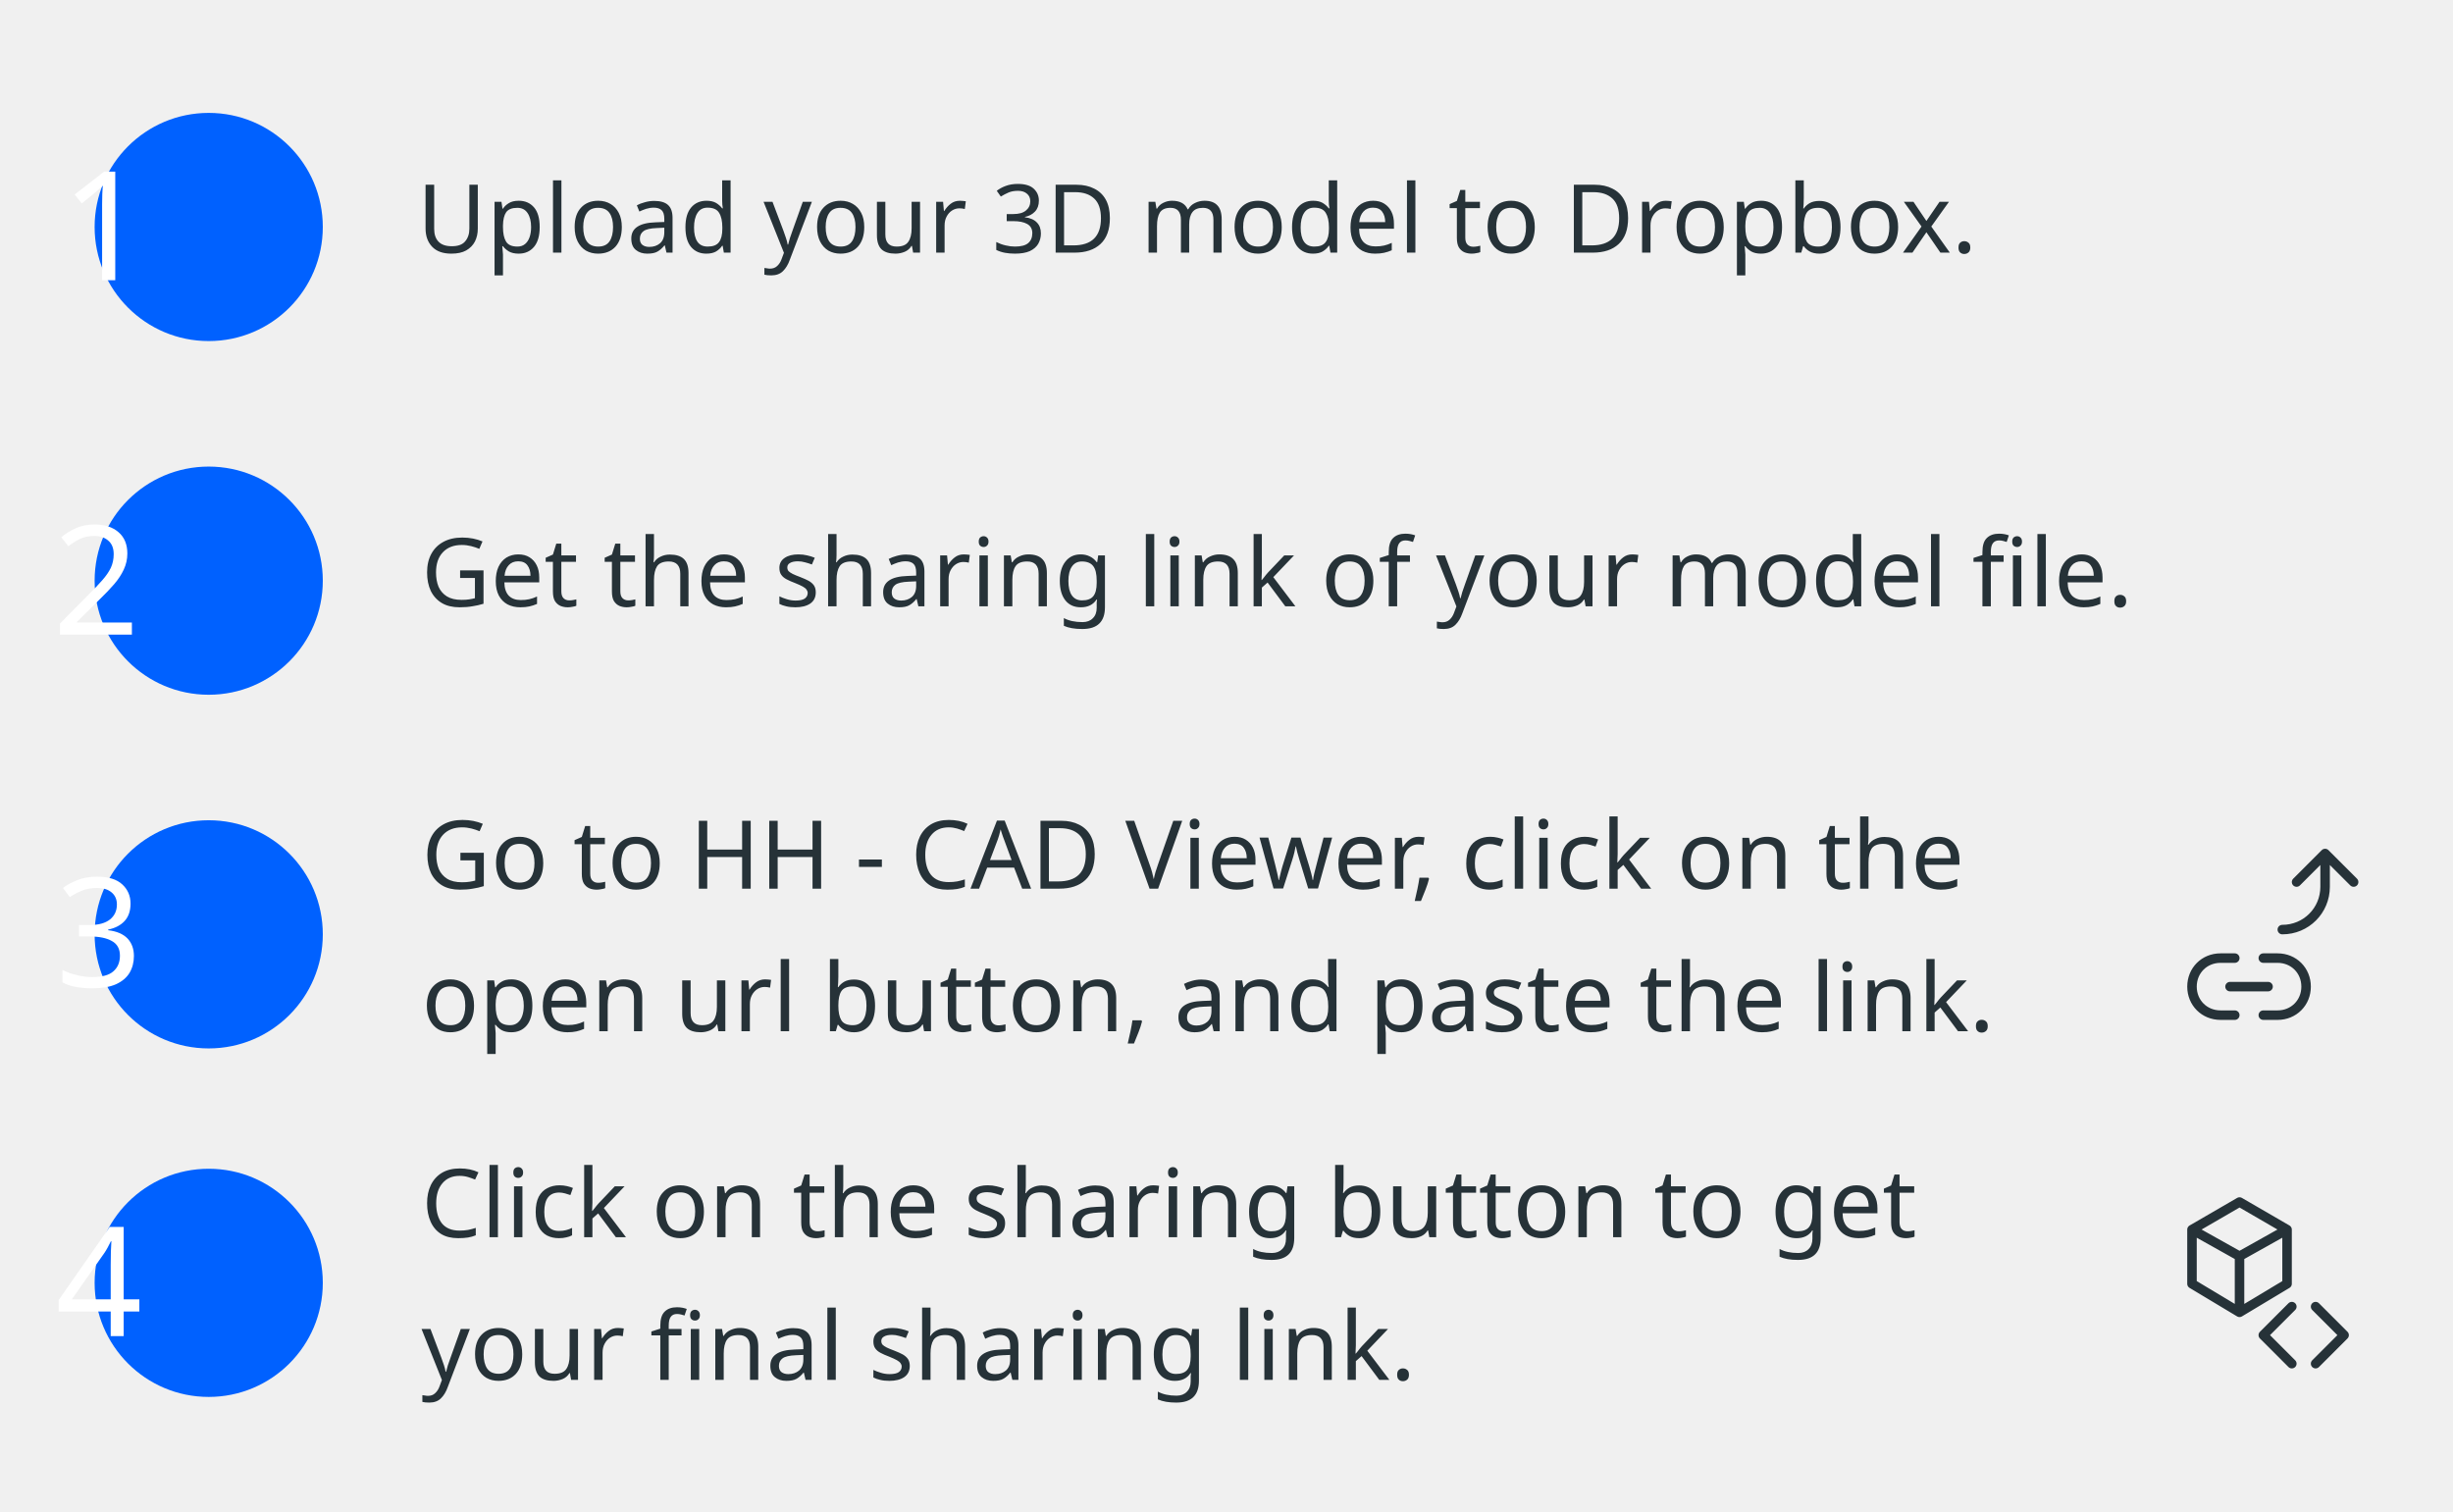
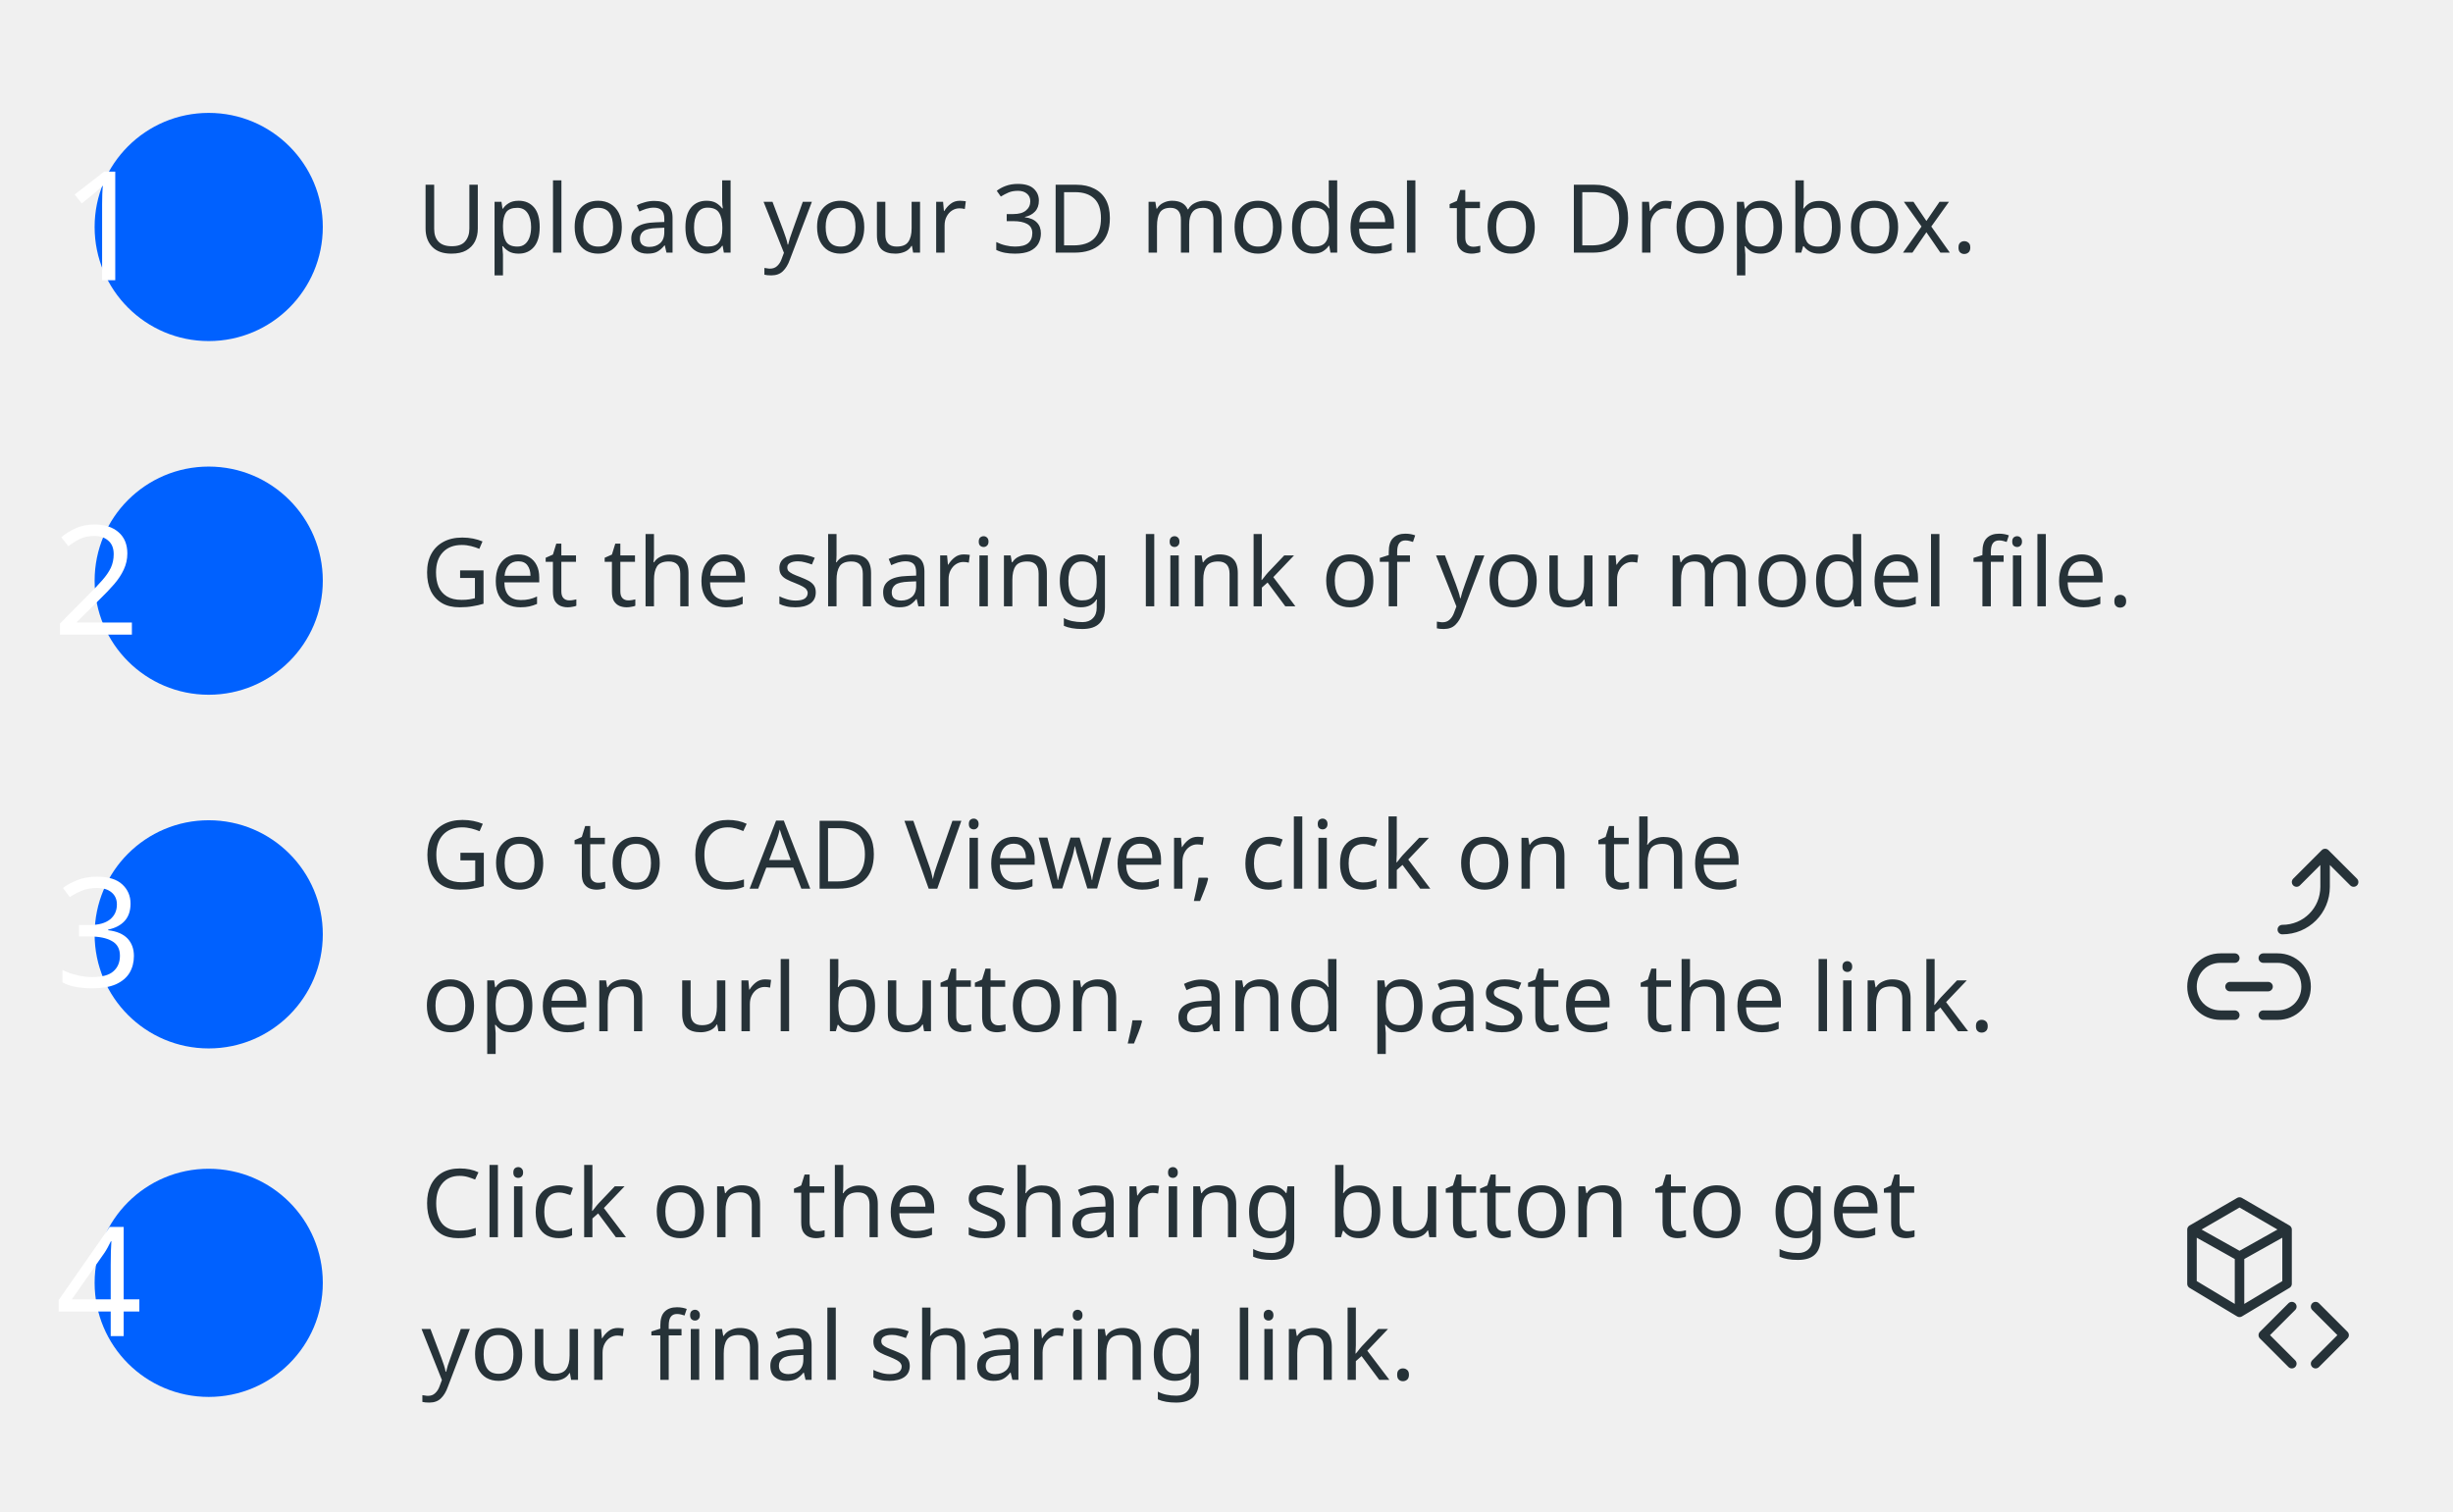
<svg xmlns="http://www.w3.org/2000/svg" xmlns:xlink="http://www.w3.org/1999/xlink" width="860" height="530" viewBox="0 0 227.542 140.229" version="1.1" id="svg8">
  <defs id="defs2">
    <marker orient="auto" refY="0" refX="0" id="Arrow1Lend" style="overflow:visible">
      <path id="path1038" d="M 0,0 5,-5 -12.5,0 5,5 Z" style="fill:#000000;fill-opacity:1;fill-rule:evenodd;stroke:#000000;stroke-width:1pt;stroke-opacity:1" transform="matrix(-0.8,0,0,-0.8,-10,0)" />
    </marker>
    <clipPath id="d-5">
      <use id="use923" xlink:href="#c" overflow="visible" height="100%" width="100%" style="overflow:visible" x="0" y="0" />
    </clipPath>
    <path d="M -5,-1 H 57 V 61 H -5 Z" id="a" />
    <path d="M -5,-1 H 57 V 61 H -5 Z" id="c" />
  </defs>
  <g id="layer1" transform="translate(0,-191.1667)">
    <circle style="opacity:1;fill:#0061ff;fill-opacity:1;fill-rule:nonzero;stroke:none;stroke-width:0.265;stroke-linecap:round;stroke-linejoin:round;stroke-miterlimit:4;stroke-dasharray:none;stroke-dashoffset:0;stroke-opacity:1;paint-order:normal" id="path817" cx="19.36" cy="212.222" r="10.583" />
    <text xml:space="preserve" style="font-style:normal;font-variant:normal;font-weight:normal;font-stretch:normal;font-size:15.744px;line-height:1.25;font-family:Quicksand;-inkscape-font-specification:Quicksand;text-align:center;letter-spacing:0px;word-spacing:0px;text-anchor:middle;fill:#ffffff;fill-opacity:1;stroke:none;stroke-width:1.181" x="19.944" y="217.162" id="text821">
      <tspan id="tspan819" x="19.944" y="217.162" style="font-size:14.111px;line-height:6.985px;text-align:center;text-anchor:middle;fill:#ffffff;stroke-width:1.181">1</tspan>
    </text>
    <text xml:space="preserve" style="font-style:normal;font-variant:normal;font-weight:normal;font-stretch:normal;font-size:8.815px;line-height:1.25;font-family:Quicksand;-inkscape-font-specification:Quicksand;letter-spacing:0px;word-spacing:0px;fill:#263238;fill-opacity:1;stroke:none;stroke-width:0.661" x="38.681" y="214.602" id="text825">
      <tspan x="38.681" y="214.602" style="line-height:13.229px;fill:#263238;fill-opacity:1;stroke-width:0.661" id="tspan866">Upload your 3D model to Dropbox.</tspan>
    </text>
    <circle cy="245.03" cx="19.36" id="circle848" style="opacity:1;fill:#0061ff;fill-opacity:1;fill-rule:nonzero;stroke:none;stroke-width:0.265;stroke-linecap:round;stroke-linejoin:round;stroke-miterlimit:4;stroke-dasharray:none;stroke-dashoffset:0;stroke-opacity:1;paint-order:normal" r="10.583" />
    <text id="text852" y="250.039" x="19.16" style="font-style:normal;font-variant:normal;font-weight:normal;font-stretch:normal;font-size:15.744px;line-height:1.25;font-family:Quicksand;-inkscape-font-specification:Quicksand;text-align:center;letter-spacing:0px;word-spacing:0px;text-anchor:middle;fill:#ffffff;fill-opacity:1;stroke:none;stroke-width:1.181" xml:space="preserve">
      <tspan style="font-size:14.111px;text-align:center;text-anchor:middle;fill:#ffffff;stroke-width:1.181" y="250.039" x="19.16" id="tspan850">2</tspan>
    </text>
    <circle style="opacity:1;fill:#0061ff;fill-opacity:1;fill-rule:nonzero;stroke:none;stroke-width:0.265;stroke-linecap:round;stroke-linejoin:round;stroke-miterlimit:4;stroke-dasharray:none;stroke-dashoffset:0;stroke-opacity:1;paint-order:normal" id="circle860" cx="19.36" cy="277.838" r="10.583" />
    <text xml:space="preserve" style="font-style:normal;font-variant:normal;font-weight:normal;font-stretch:normal;font-size:15.744px;line-height:1.25;font-family:Quicksand;-inkscape-font-specification:Quicksand;text-align:center;letter-spacing:0px;word-spacing:0px;text-anchor:middle;fill:#ffffff;fill-opacity:1;stroke:none;stroke-width:1.181" x="19.427" y="282.706" id="text864">
      <tspan id="tspan862" x="19.427" y="282.706" style="font-size:14.111px;text-align:center;text-anchor:middle;fill:#ffffff;stroke-width:1.181">3</tspan>
    </text>
    <circle style="fill:#0061ff;fill-opacity:1;fill-rule:nonzero;stroke:none;stroke-width:0.265;stroke-linecap:round;stroke-linejoin:round;stroke-miterlimit:4;stroke-dasharray:none;stroke-dashoffset:0;stroke-opacity:1;paint-order:normal" id="circle860-5" cx="19.36" cy="310.166" r="10.583" />
    <text xml:space="preserve" style="font-style:normal;font-variant:normal;font-weight:normal;font-stretch:normal;font-size:15.744px;line-height:1.25;font-family:Quicksand;-inkscape-font-specification:Quicksand;text-align:center;letter-spacing:0px;word-spacing:0px;text-anchor:middle;fill:#ffffff;fill-opacity:1;stroke:none;stroke-width:1.181" x="19.416" y="315.105" id="text864-0">
      <tspan id="tspan862-2" x="19.416" y="315.105" style="font-size:14.111px;text-align:center;text-anchor:middle;fill:#ffffff;stroke-width:1.181">4</tspan>
    </text>
    <text xml:space="preserve" style="font-style:normal;font-variant:normal;font-weight:normal;font-stretch:normal;font-size:8.815px;line-height:1.25;font-family:Quicksand;-inkscape-font-specification:Quicksand;letter-spacing:0px;word-spacing:0px;fill:#263238;fill-opacity:1;stroke:none;stroke-width:0.661" x="39.087" y="247.41" id="text825-1">
      <tspan x="39.087" y="247.41" style="line-height:13.229px;fill:#263238;fill-opacity:1;stroke-width:0.661" id="tspan906">Get the sharing link of your model file.</tspan>
    </text>
    <text xml:space="preserve" style="font-style:normal;font-variant:normal;font-weight:normal;font-stretch:normal;font-size:8.815px;line-height:1.25;font-family:Quicksand;-inkscape-font-specification:Quicksand;letter-spacing:0px;word-spacing:0px;fill:#263238;fill-opacity:1;stroke:none;stroke-width:0.661" x="39.113" y="273.603" id="text825-1-6">
-       <tspan x="39.113" y="273.603" style="line-height:13.229px;fill:#263238;fill-opacity:1;stroke-width:0.661" id="tspan866-8-5">Go to HH - CAD Viewer, click on the</tspan>
+       <tspan x="39.113" y="273.603" style="line-height:13.229px;fill:#263238;fill-opacity:1;stroke-width:0.661" id="tspan866-8-5">Go to CAD Viewer, click on the</tspan>
      <tspan x="39.113" y="286.832" style="line-height:13.229px;fill:#263238;fill-opacity:1;stroke-width:0.661" id="tspan908">open url button, and paste the link.</tspan>
    </text>
    <text xml:space="preserve" style="font-style:normal;font-variant:normal;font-weight:normal;font-stretch:normal;font-size:8.815px;line-height:1.25;font-family:Quicksand;-inkscape-font-specification:Quicksand;letter-spacing:0px;word-spacing:0px;fill:#263238;fill-opacity:1;stroke:none;stroke-width:0.661" x="39.087" y="305.932" id="text825-1-6-2">
      <tspan x="39.087" y="305.932" style="line-height:13.229px;fill:#263238;fill-opacity:1;stroke-width:0.661" id="tspan908-6">Click on the sharing button to get</tspan>
      <tspan x="39.087" y="319.161" style="line-height:13.229px;fill:#263238;fill-opacity:1;stroke-width:0.661" id="tspan9991">your final sharing link.</tspan>
    </text>
    <path fill="none" stroke="#263238" stroke-linecap="round" stroke-linejoin="round" stroke-miterlimit="10" d="m 213.032,272.987 2.646,-2.646 2.646,2.646 m -2.646,0.441 v -3.087 m -3.969,7.056 c 2.205,0 3.969,-1.764 3.969,-3.969 m -9.701,11.906 c -1.499,0 -2.646,-1.147 -2.646,-2.646 0,-1.499 1.147,-2.646 2.646,-2.646 m 5.292,0 c 1.499,0 2.646,1.147 2.646,2.646 0,1.499 -1.147,2.646 -2.646,2.646 m -4.41,-2.646 h 3.528 m -4.41,-2.646 h 1.323 m 2.646,0 h 1.323 m -5.292,5.292 h 1.323 m 2.646,0 h 1.323" id="path10711" style="stroke-width:0.882" />
    <path d="m 214.796,317.663 2.646,-2.646 m -2.646,-2.646 2.646,2.646 m -4.851,2.646 -2.646,-2.646 m 2.646,-2.646 -2.646,2.646 m -6.615,-9.79 v 5.027 l 4.41,2.646 4.41,-2.646 v -5.027 l -4.41,-2.558 z m 4.41,7.673 v -5.203 m -4.41,-2.469 4.41,2.469 m 0,0 4.41,-2.469" fill="none" stroke="#263238" stroke-linecap="round" stroke-linejoin="round" stroke-miterlimit="10" id="path10729" style="stroke-width:0.882" />
  </g>
</svg>
